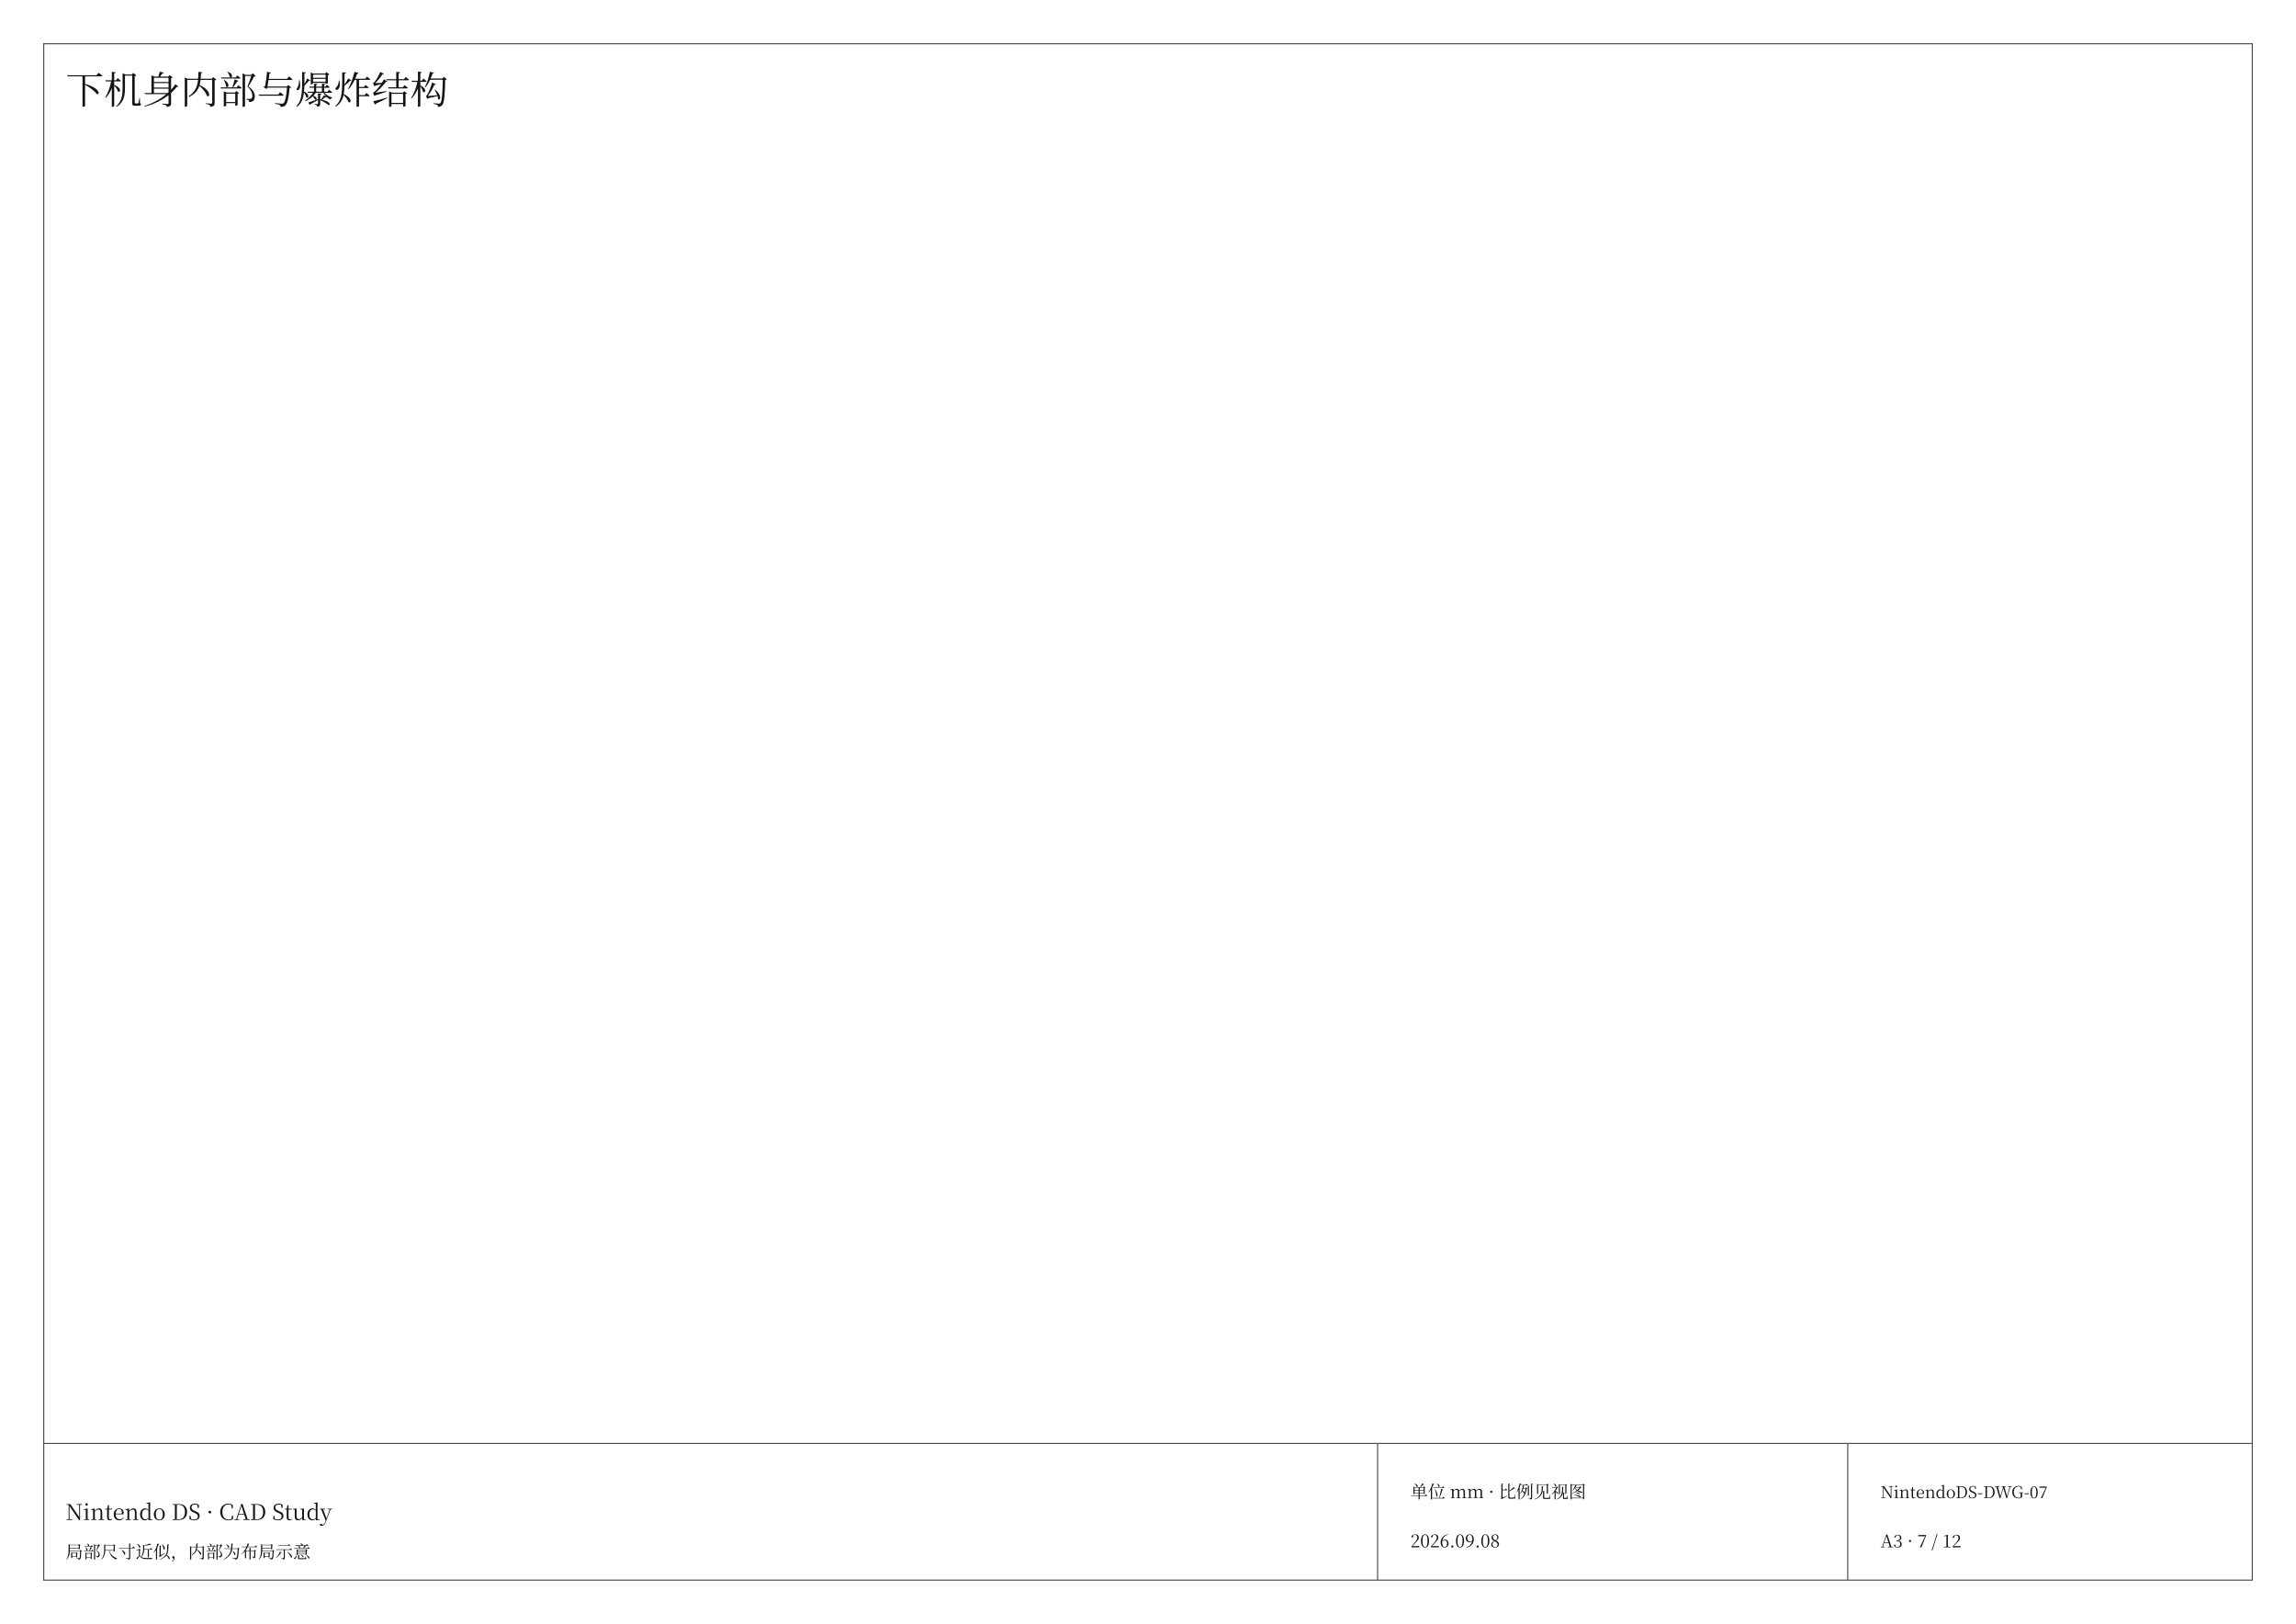
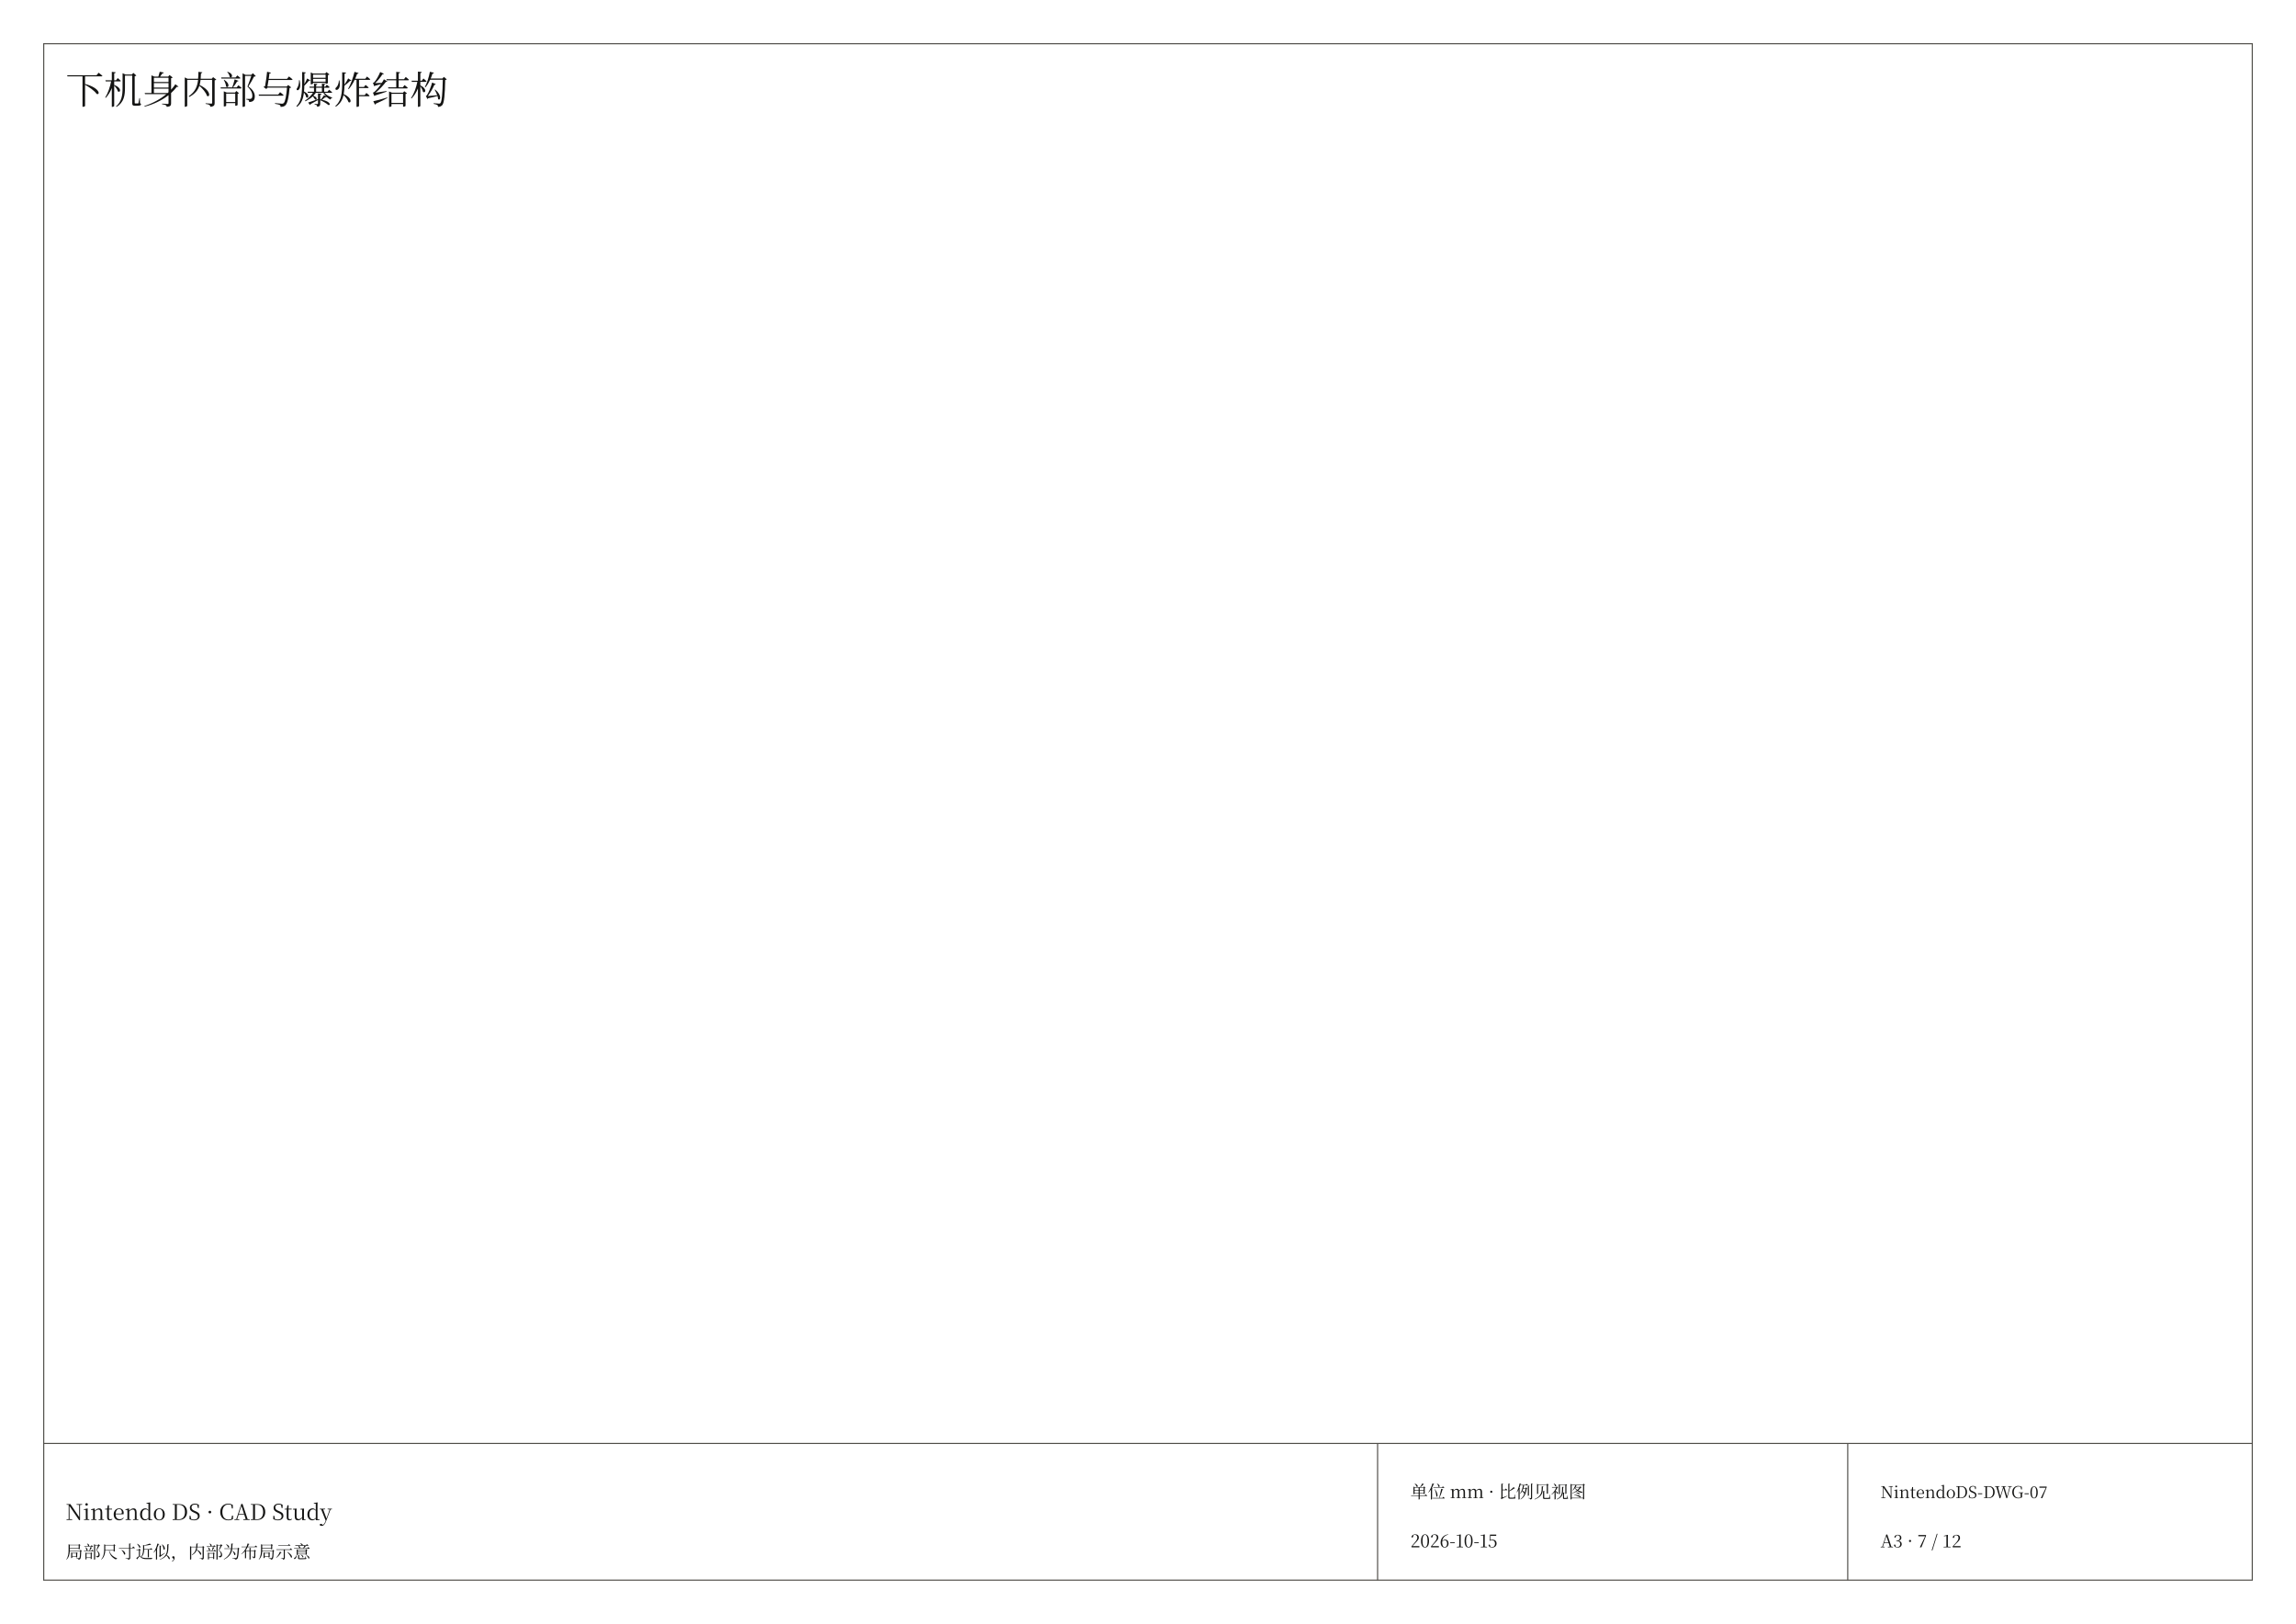
<svg xmlns="http://www.w3.org/2000/svg" width="420mm" height="297mm" viewBox="0 0 420 297">
  <g fill="none" stroke="#504e49" stroke-width=".2">
    <rect x="8" y="8" width="404" height="281" />
    <path d="M 8 264 H 412 M 252 264 V 289 M 338 264 V 289" />
  </g>
  <g font-family="Noto Serif CJK SC" fill="#141413">
    <text x="12" y="19" font-size="7.0">下机身内部与爆炸结构</text>
    <text x="12" y="278" font-size="4.0">Nintendo DS · CAD Study</text>
    <text x="12" y="285" font-size="3.2">局部尺寸近似，内部为布局示意</text>
    <text x="258" y="274" font-size="3.2">单位 mm · 比例见视图</text>
-     <text x="258" y="283" font-size="3.2">2026.09.08</text>
+     <text x="258" y="283" font-size="3.2">2026-10-15</text>
    <text x="344" y="274" font-size="3.0">NintendoDS-DWG-07</text>
    <text x="344" y="283" font-size="3.2">A3 · 7 / 12</text>
  </g>
</svg>
